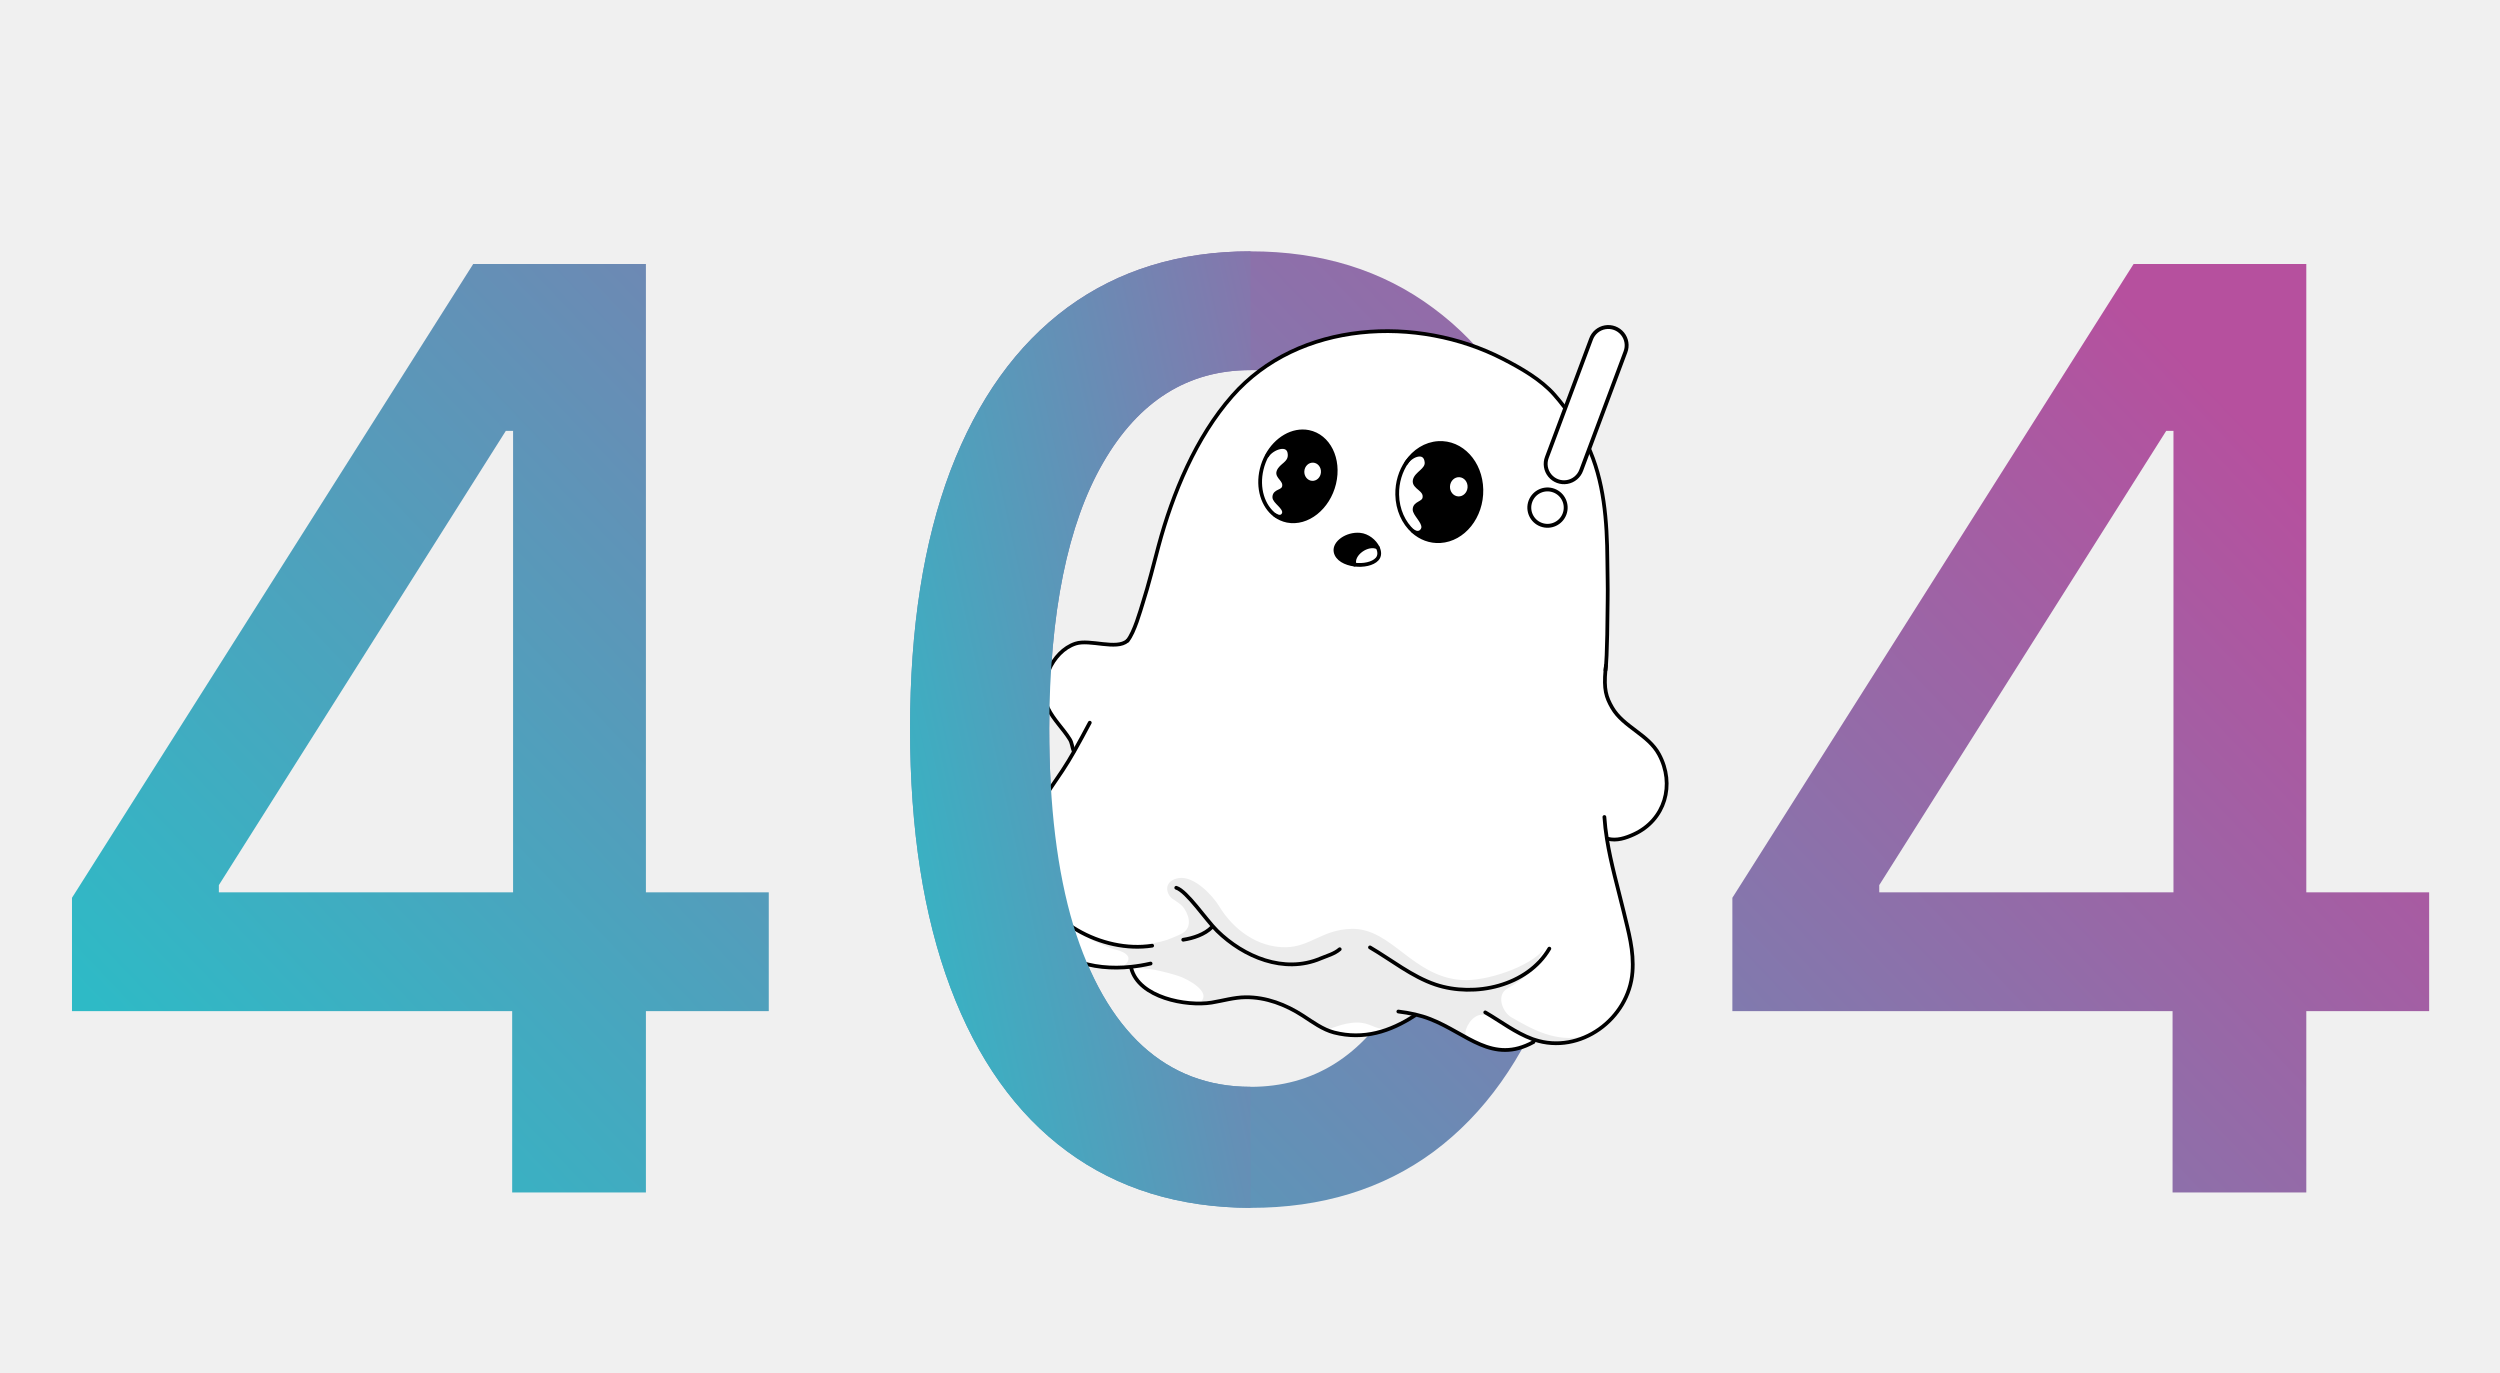
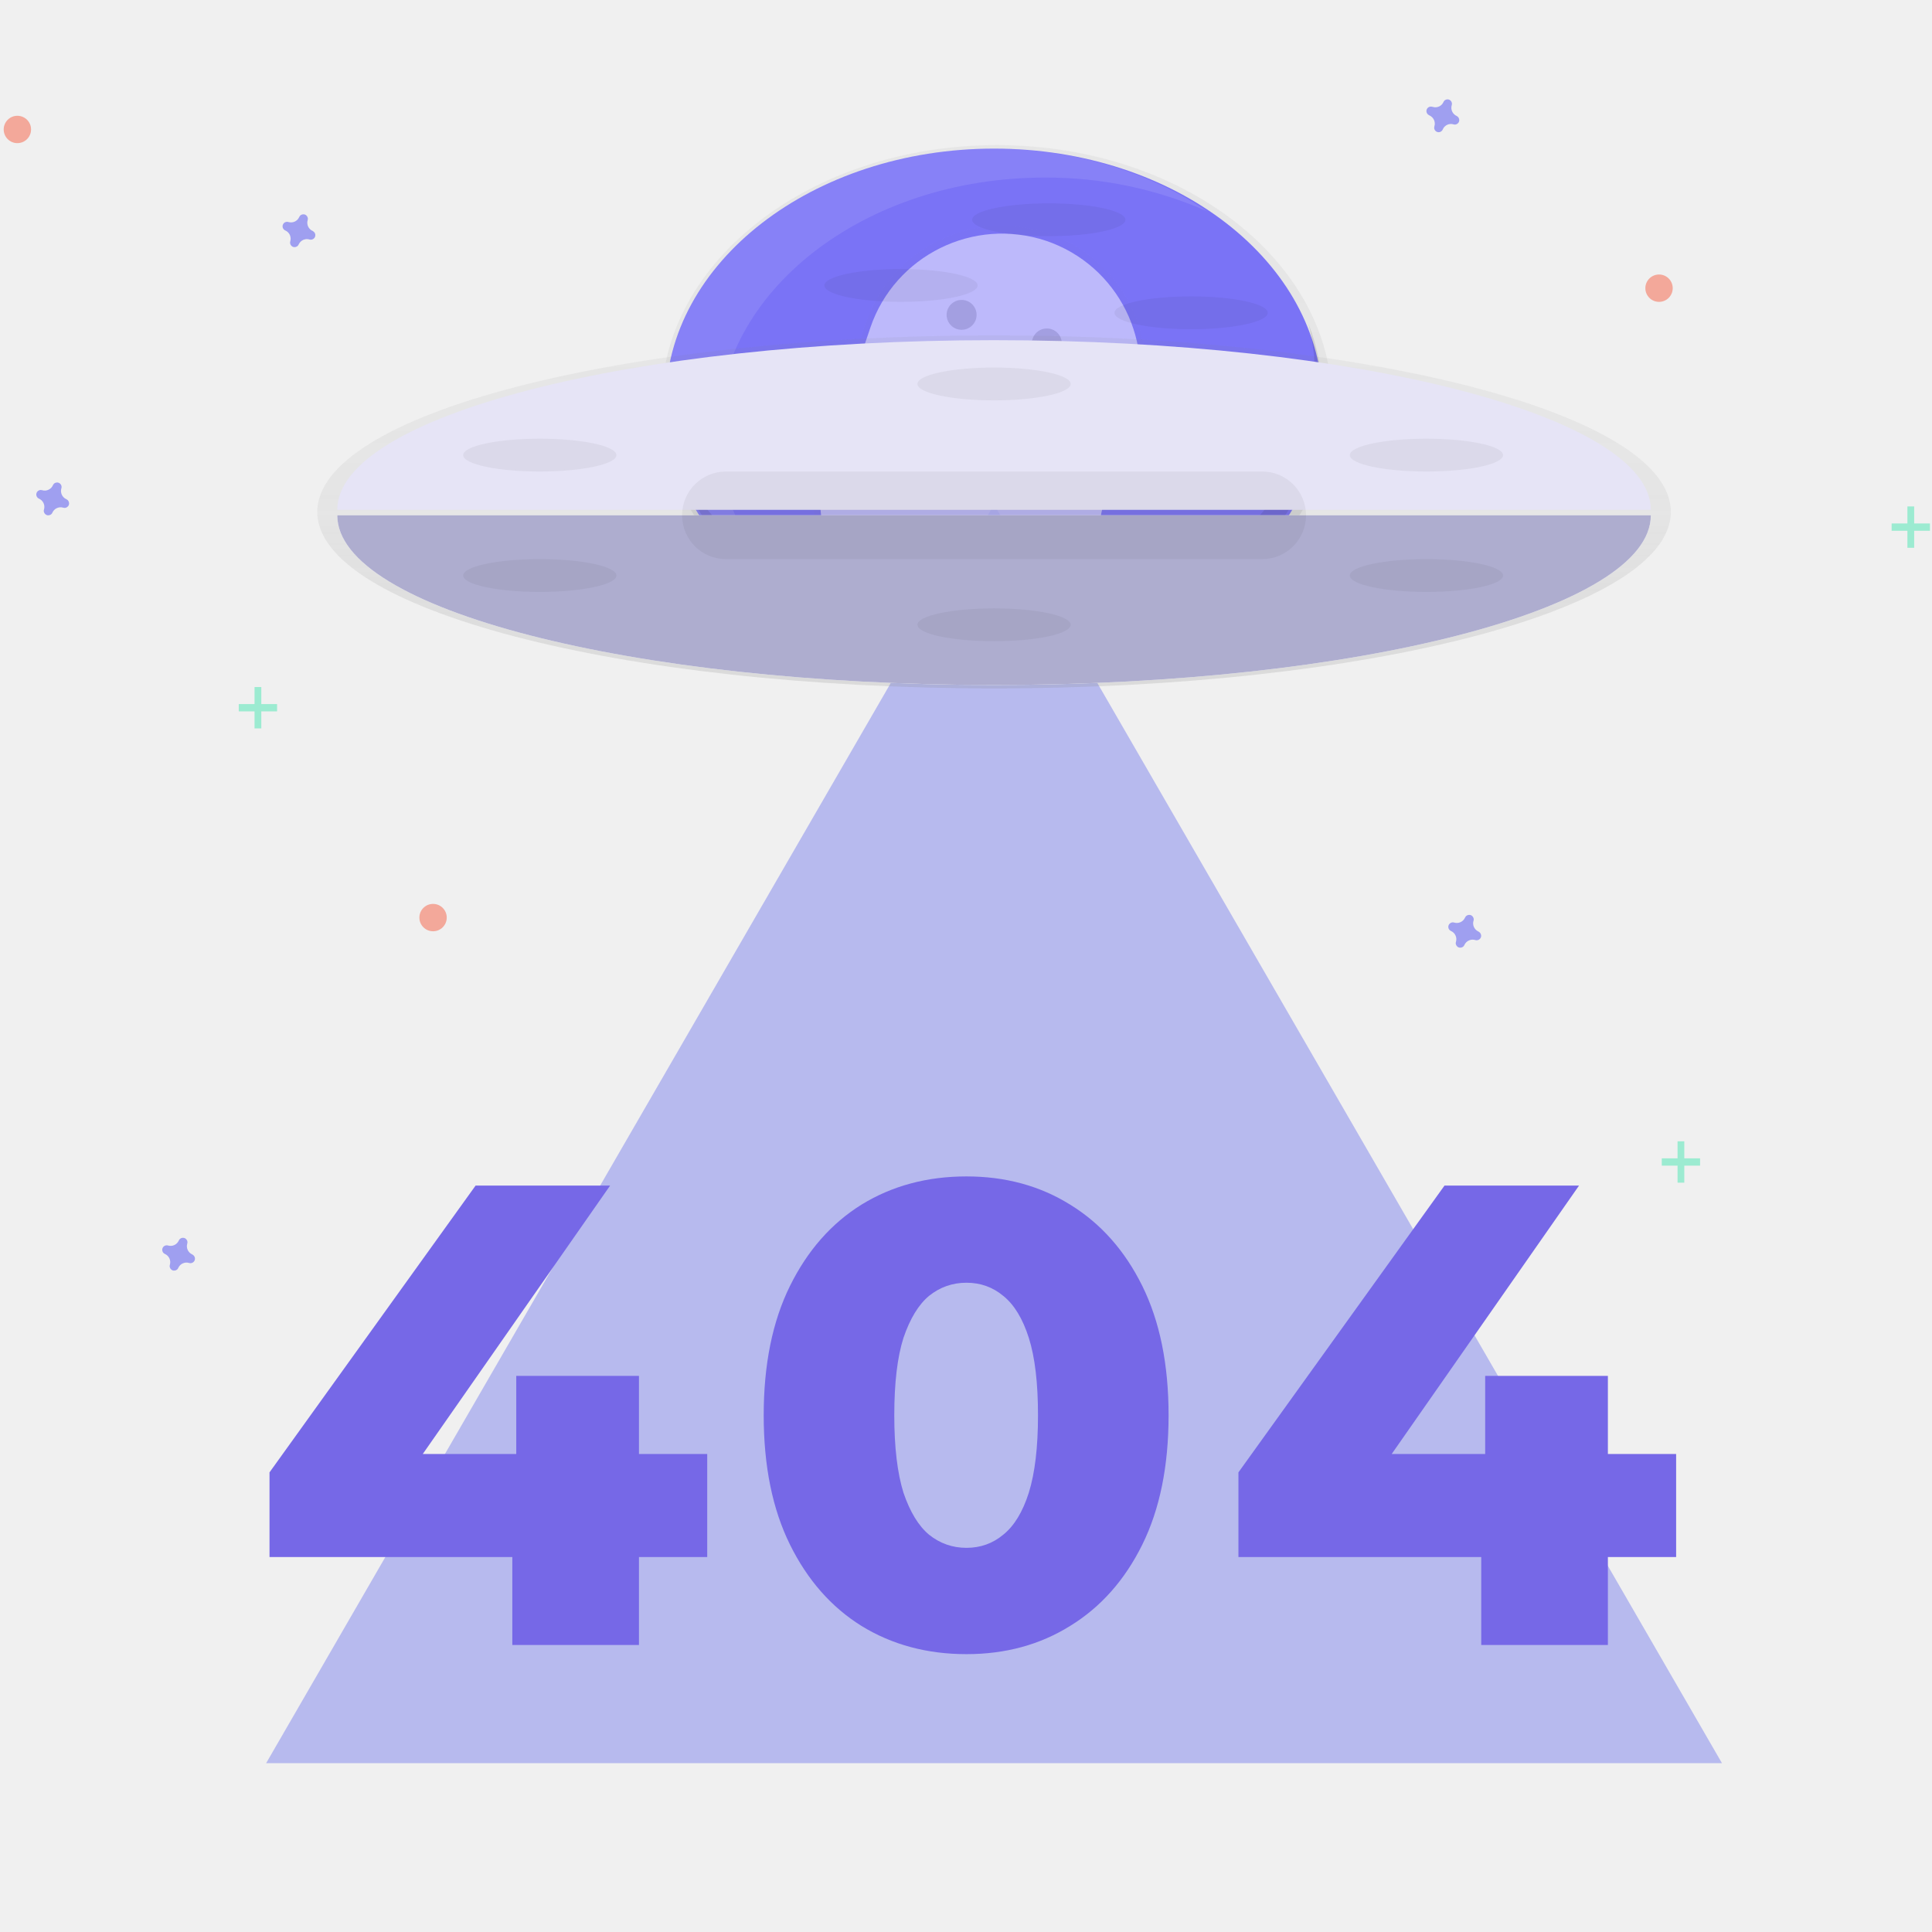
- <svg xmlns="http://www.w3.org/2000/svg" width="470" height="258" viewBox="0 0 470 258" fill="none">
-   <path d="M13.533 190.092v-21.307L88.96 49.637h16.79v31.364H95.096l-53.95 85.397v1.364h103.382v22.33H13.533Zm82.756 34.091v-40.569l.17-9.716V49.638h24.972v174.545H96.289Z" fill="url(#a)" />
-   <path d="M235.096 227.08c-13.466-.057-24.971-3.608-34.517-10.653-9.545-7.046-16.846-17.301-21.903-30.767-5.057-13.466-7.585-29.688-7.585-48.665 0-18.92 2.528-35.085 7.585-48.494 5.113-13.41 12.443-23.637 21.988-30.682 9.603-7.046 21.08-10.568 34.432-10.568 13.353 0 24.801 3.55 34.347 10.653 9.545 7.046 16.846 17.273 21.903 30.682 5.114 13.352 7.671 29.489 7.671 48.409 0 19.034-2.529 35.284-7.585 48.75-5.057 13.409-12.358 23.665-21.904 30.767-9.545 7.046-21.023 10.568-34.432 10.568Zm0-22.755c11.818 0 21.051-5.767 27.699-17.302 6.705-11.534 10.057-28.21 10.057-50.028 0-14.489-1.534-26.733-4.602-36.733-3.012-10.057-7.358-17.67-13.04-22.84-5.625-5.228-12.33-7.842-20.114-7.842-11.761 0-20.994 5.796-27.699 17.387-6.704 11.59-10.085 28.267-10.142 50.028 0 14.546 1.506 26.847 4.517 36.903 3.069 10 7.415 17.586 13.04 22.756 5.625 5.114 12.387 7.671 20.284 7.671Z" fill="url(#b)" />
-   <path d="M325.686 190.092v-21.307l75.426-119.148h16.79v31.364h-10.653L353.3 166.398v1.364h103.381v22.33H325.686Zm82.756 34.091v-40.569l.17-9.716V49.638h24.972v174.545h-25.142Z" fill="url(#c)" />
-   <path d="M254.651 106.141c-.609-1.937 2.514-4.164 4.363-3.207l.007.001c.374.781.401 1.598-.127 2.176-.824.906-2.591 1.245-4.243 1.037v-.007Z" fill="#fff" />
-   <path d="M259.013 102.934c-1.849-.956-4.972 1.271-4.363 3.207-1.716-.22-3.307-1.03-3.563-2.417-.315-1.701 2.118-3.417 4.556-3.201 1.463.124 2.812 1.228 3.37 2.411Z" fill="#000" />
-   <path d="M193.57 163.839a14.945 14.945 0 0 1-.267-6.428c.838-4.9 3.793-8.537 6.441-12.547a61.295 61.295 0 0 0 2.195-3.6l-.083-.049c-.3-.704-.297-1.526-.728-2.218-1.26-2.036-3.077-3.697-4.111-5.87-2.029-4.293.701-10.67 5.187-12.131 2.69-.878 7.699 1.265 9.748-.527l.047-.047c1.268-1.541 2.4-5.649 2.827-6.999 1.139-3.546 2.027-7.216 2.989-10.803 2.653-9.872 7.025-20.426 13.838-28.175 12.508-14.25 34.868-15.22 50.89-6.981 3.37 1.733 7.167 3.884 9.698 6.774a40.51 40.51 0 0 1 6.182 9.402c3.169 6.703 3.713 14.426 3.76 21.683.014 2.438.101 4.99.058 7.431-.04 2.377-.047 10.699-.407 13.235h-.007c-.329 3.613.11 5.069 1.264 7.062 2.081 3.597 6.791 5.028 8.798 8.757 3.071 5.68 1.144 12.355-4.721 15.046-1.509.695-3.241 1.274-4.893.835l-.174.025c.731 4.612 2.07 9.192 3.149 13.675.913 3.809 1.958 7.368 1.656 11.343-.668 8.833-9.856 15.613-18.459 12.724l-.151.445c-7.719 4.257-12.514-1.622-19.378-4.303a20.533 20.533 0 0 0-2.877-.887l-.049.199c-4.647 3.036-9.639 4.615-15.172 3.203-2.114-.541-4.068-1.988-5.866-3.158-3.232-2.092-6.918-3.522-10.815-3.472-2.121.02-4.262.66-6.346 1-4.759.773-13.677-.932-15.115-6.427l-.031-.298c-3.602.379-7.326.094-10.678-1.256-6.402-2.566-10.662-9.801-8.597-16.611l.198-.052Zm77.204-62.109c4.373-.263 7.828-4.603 7.726-9.694-.101-5.097-3.726-9.011-8.099-8.747-2.396.147-4.519 1.516-5.929 3.566-1.163 1.691-1.843 3.832-1.798 6.135.054 2.838 1.212 5.314 2.977 6.9 1.404 1.259 3.19 1.96 5.123 1.84Zm-11.881 3.381c.528-.578.502-1.395.128-2.176l-.008-.001c-.557-1.183-1.906-2.287-3.369-2.411-2.438-.216-4.871 1.5-4.557 3.201.256 1.387 1.848 2.197 3.564 2.424 1.652.208 3.419-.131 4.242-1.037ZM250.825 90.9c1.108-4.608-1.041-8.945-4.807-9.694-3.011-.593-6.141 1.295-7.838 4.437-.426.78-.756 1.645-.982 2.56-.859 3.565.24 6.968 2.523 8.674.667.498 1.437.85 2.284 1.021 3.767.743 7.713-2.39 8.82-6.998Z" fill="#fff" />
-   <path d="M283.345 185.873c-1.885 1.075-1.161 3.953.577 5.243a.801.801 0 0 0 .096.063c4.009 2.327 8.499 4.871 13.822 3.632-6.635 2.989-12.286-.885-18.178-3.814-1.626-.809-3.365.555-4.052 2.519-.553 1.994 1.211 2.235.864 2.162-.367-.089-1.816-.979-2.19-1.175-3.039-1.582-5.606-3.69-8.242-3.524-2.147.14-3.524 2.13-5.629 2.402-1.852.245-2.792-1.193-5.37-1.138-2.654 0-4.92 1.339-5.506 1.2-4.14-.972-6.644-4.192-10.679-5.566-4.127-1.402-9.071.285-13.243.58 2.38-1.961-2.514-4.474-4.031-4.967a43.926 43.926 0 0 0-4.366-1.137c-1.238-.267-3.208-.415-4.631-.364-1.013.027-2.021.084-2.938.067 1.995-.121 2.915-1.591 2.327-2.368-.427-.608-1.416-.944-2.037-1.099-1.531-.393-3.864-1.463-5.241-2.134 2.734.974 7.074 1.513 9.871 1.193 1.597-.176 3.263-.433 4.912-.972.213-.072 2.342-.945 2.523-1.069 1.961-.927 1.829-2.985.634-4.799-.777-1.169-2.188-1.576-2.717-2.328-.985-1.4-.521-3.029 1.662-3.394 2.937-.49 6.446 3.346 7.625 5.294 2.662 4.398 7.227 7.772 12.532 7.701 4.624-.08 6.821-3.304 12.303-3.453 7.603-.207 11.481 9.089 20.907 9.623 4.438.253 12.662-2.447 15.334-5.816-.253.471-1.867 3.235-2.018 3.454-1.124 1.62-3.238 3.025-4.921 3.984.007 0-.007-.001 0 0Z" fill="#ECECEC" />
-   <path d="M270.774 101.73c-1.934.119-3.72-.581-5.123-1.84l.023-.028c1.197.785 1.85-.175 1.897-.677.11-1.132-1.667-2.531-1.63-3.43.037-1.23 1.657-1.082 1.849-2.144.295-1.661-2.074-1.938-1.827-3.292.254-1.353 2.375-1.922 2.228-3.432-.223-2.343-2.774-1.363-3.698-.017l-.021-.015c1.41-2.05 3.532-3.42 5.929-3.567 4.373-.263 7.998 3.65 8.099 8.748.102 5.09-3.354 9.43-7.726 9.694Zm5.479-10.078c.078-1.192-.757-2.22-1.863-2.292-1.105-.072-2.066.84-2.144 2.031-.077 1.192.751 2.212 1.864 2.285 1.113.072 2.066-.832 2.143-2.024Zm-33.794-6.157c-.071-2.571-3.395-1.244-4.223.18l-.056-.032c1.697-3.142 4.827-5.03 7.839-4.438 3.766.75 5.914 5.087 4.807 9.695-1.107 4.608-5.054 7.74-8.82 6.998a5.686 5.686 0 0 1-2.285-1.021l.016-.02c1.159.695 1.577-.071 1.647-.377.246-1.116-1.844-2.139-1.814-3.038.044-1.23 1.609-.905 1.822-1.966.257-1.281-1.404-1.807-1.042-2.822.449-1.255 2.152-1.49 2.109-3.159Zm6.231 3.319c.074-1.142-.72-2.117-1.776-2.185-1.056-.069-1.977.794-2.051 1.936-.075 1.142.727 2.117 1.783 2.186 1.056.068 1.97-.803 2.044-1.937Z" fill="#000" />
-   <path d="M264.493 86.87c.924-1.346 3.476-2.326 3.699.017.147 1.51-1.974 2.079-2.228 3.432-.247 1.354 2.122 1.631 1.827 3.292-.192 1.062-1.812.913-1.849 2.144-.037.9 1.74 2.298 1.63 3.43-.047.502-.701 1.462-1.897.677l-.023.028c-1.765-1.586-2.924-4.063-2.977-6.9-.045-2.303.635-4.444 1.798-6.135l.02.016Zm9.898 2.49c1.106.072 1.941 1.1 1.863 2.292-.077 1.192-1.038 2.096-2.143 2.024-1.106-.072-1.941-1.093-1.864-2.285.078-1.192 1.031-2.103 2.144-2.03Zm-27.478-2.731c1.056.069 1.851 1.043 1.776 2.185-.074 1.142-.988 2.005-2.044 1.937-1.055-.069-1.857-1.051-1.783-2.186.074-1.135.996-2.005 2.051-1.936Zm-7.344 6.813c-.03.9 2.06 1.922 1.814 3.039-.07.305-.487 1.071-1.647.376l-.015.02c-2.283-1.706-3.382-5.109-2.523-8.673a10.7 10.7 0 0 1 .982-2.561l.055.032c.828-1.424 4.153-2.751 4.223-.18.043 1.67-1.659 1.905-2.109 3.16-.361 1.014 1.299 1.54 1.043 2.822-.214 1.06-1.779.735-1.823 1.965Z" fill="#fff" />
-   <path d="M221.134 166.9c2.014.629 5.585 6.039 7.693 8.108 4.997 4.89 12.576 8.102 19.436 5.187 1.201-.506 2.602-.862 3.604-1.741m-29.421-1.784c1.85-.276 4.037-.985 5.397-2.368m-22.963-38.436c-.969 1.805-1.923 3.617-2.94 5.397a61.523 61.523 0 0 1-2.196 3.6c-2.647 4.01-5.602 7.647-6.44 12.547a14.93 14.93 0 0 0 .267 6.428c2.452 9.303 13.652 15.389 23.034 13.952" stroke="#000" stroke-width=".705" stroke-linecap="round" stroke-linejoin="round" />
-   <path d="M193.372 163.891c-2.065 6.81 2.195 14.046 8.598 16.611 3.351 1.35 7.076 1.636 10.677 1.257a30.162 30.162 0 0 0 3.667-.613m41.244-3.036c3.981 2.321 7.912 5.512 12.309 6.987 7.382 2.478 17.295.296 21.41-6.756" stroke="#000" stroke-width=".705" stroke-linecap="round" stroke-linejoin="round" />
-   <path d="M279.225 190.328c2.92 1.683 5.664 3.844 8.897 5.021.106.035.218.079.325.107 8.602 2.889 17.79-3.891 18.458-12.724.302-3.975-.743-7.534-1.656-11.343-1.079-4.483-2.418-9.063-3.149-13.675a44.184 44.184 0 0 1-.475-4.12m-13.33 42.307c-7.719 4.257-12.514-1.621-19.378-4.303a20.533 20.533 0 0 0-2.877-.887 30.044 30.044 0 0 0-3.152-.544" stroke="#000" stroke-width=".705" stroke-linecap="round" stroke-linejoin="round" />
-   <path d="M265.991 190.91c-4.646 3.037-9.638 4.616-15.171 3.204-2.114-.542-4.068-1.988-5.867-3.158-3.231-2.092-6.917-3.522-10.814-3.473-2.122.021-4.262.661-6.346 1.001-4.759.772-13.677-.932-15.115-6.427m-10.823-40.842c-.3-.705-.297-1.527-.728-2.218-1.259-2.036-3.077-3.697-4.111-5.87-2.028-4.293.701-10.671 5.188-12.131 2.689-.878 7.698 1.265 9.748-.527m90.324 37.22c1.651.439 3.383-.14 4.893-.835 5.864-2.691 7.791-9.366 4.721-15.046-2.008-3.729-6.717-5.16-8.798-8.757-1.154-1.993-1.593-3.449-1.265-7.062.033-.272.058-.559.092-.86" stroke="#000" stroke-width=".705" stroke-linecap="round" stroke-linejoin="round" />
-   <path d="M301.834 125.989c.36-2.536.367-10.858.406-13.235.044-2.442-.043-4.993-.057-7.431-.048-7.257-.591-14.98-3.761-21.683a40.474 40.474 0 0 0-6.181-9.402c-2.531-2.89-6.328-5.04-9.699-6.774-16.021-8.239-38.381-7.27-50.889 6.98-6.814 7.75-11.185 18.304-13.839 28.176-.961 3.587-1.849 7.257-2.988 10.803-.427 1.35-1.559 5.458-2.828 6.998" stroke="#000" stroke-width=".705" stroke-linecap="round" stroke-linejoin="round" />
-   <path d="M239.72 96.877c-2.283-1.706-3.382-5.11-2.522-8.673a10.65 10.65 0 0 1 .981-2.561c1.697-3.142 4.827-5.03 7.839-4.437 3.766.75 5.914 5.086 4.806 9.694-1.107 4.608-5.053 7.74-8.82 6.998a5.677 5.677 0 0 1-2.284-1.021Zm25.931 3.013c-1.764-1.586-2.923-4.063-2.976-6.9-.045-2.303.635-4.444 1.798-6.135 1.409-2.05 3.532-3.42 5.928-3.566 4.373-.264 7.998 3.65 8.099 8.747.102 5.09-3.353 9.43-7.726 9.694-1.933.12-3.719-.581-5.123-1.84Z" stroke="#000" stroke-width=".705" stroke-linecap="round" stroke-linejoin="round" />
-   <path d="M239.736 96.857c1.159.695 1.577-.07 1.647-.376.246-1.116-1.844-2.14-1.814-3.039.044-1.23 1.609-.905 1.822-1.965.257-1.282-1.404-1.808-1.042-2.823.449-1.254 2.152-1.49 2.109-3.158-.071-2.572-3.395-1.245-4.223.18m27.439 14.186c1.197.785 1.85-.175 1.897-.677.11-1.132-1.667-2.531-1.63-3.43.037-1.23 1.657-1.082 1.849-2.144.295-1.661-2.074-1.938-1.827-3.292.254-1.353 2.375-1.922 2.228-3.432-.223-2.343-2.774-1.363-3.698-.017a1.98 1.98 0 0 0-.105.16m-19.526 1.536c.074-1.142.996-2.005 2.051-1.937 1.056.069 1.851 1.044 1.776 2.185-.074 1.142-.988 2.006-2.044 1.937-1.055-.069-1.857-1.05-1.783-2.186Zm27.385 2.825c.078-1.192 1.031-2.103 2.144-2.03 1.113.072 1.941 1.099 1.863 2.291-.077 1.192-1.038 2.096-2.143 2.024-1.106-.072-1.941-1.093-1.864-2.285Zm-13.234 11.543c-.558-1.183-1.907-2.287-3.37-2.411-2.438-.216-4.871 1.5-4.556 3.201.256 1.387 1.847 2.197 3.563 2.424 1.652.208 3.419-.131 4.243-1.037.528-.578.501-1.395.127-2.176" stroke="#000" stroke-width=".705" stroke-linecap="round" stroke-linejoin="round" />
-   <path d="m259.021 102.935-.007-.001c-1.849-.957-4.972 1.27-4.363 3.207" stroke="#000" stroke-width=".705" stroke-linecap="round" stroke-linejoin="round" />
-   <path d="m302.78 73.661 2.797-7.486a3.45 3.45 0 1 0-6.463-2.415l-2.797 7.486-5.501 14.72a3.45 3.45 0 1 0 6.463 2.415l5.501-14.72Zm-15.055 20.576a3.42 3.42 0 1 0 6.409 2.393 3.42 3.42 0 0 0-6.409-2.393Z" fill="#fff" stroke="#000" stroke-width=".733" />
-   <path d="M200.579 216.427c9.546 7.046 21.052 10.597 34.518 10.654v-22.756c-7.898 0-14.66-2.557-20.285-7.671-5.625-5.17-9.971-12.755-13.039-22.755-3.012-10.057-4.517-22.358-4.517-36.904.056-21.761 3.437-38.437 10.142-50.028 6.704-11.591 15.937-17.386 27.699-17.386V47.25c-13.353 0-24.83 3.523-34.432 10.568-9.546 7.046-16.875 17.273-21.989 30.682-5.057 13.409-7.585 29.574-7.585 48.494 0 18.978 2.528 35.199 7.585 48.665 5.057 13.466 12.358 23.722 21.903 30.767Z" fill="url(#d)" />
+ <svg xmlns="http://www.w3.org/2000/svg" width="350" height="350" viewBox="0 0 350 350" fill="none">
+   <g clip-path="url(#a)">
+     <path d="M180.578 120.03c33.553 0 60.753-20.986 60.753-46.874 0-25.887-27.2-46.873-60.753-46.873s-60.753 20.986-60.753 46.873c0 25.888 27.2 46.874 60.753 46.874Z" fill="url(#b)" opacity=".8" />
+     <path d="M180.082 119.133c32.856 0 59.49-20.642 59.49-46.105 0-25.463-26.634-46.104-59.49-46.104-32.855 0-59.49 20.641-59.49 46.104s26.635 46.105 59.49 46.105Z" fill="#7A73F6" />
+     <path opacity=".1" d="M130.017 78.368c0-25.514 26.514-46.198 59.222-46.198a72.173 72.173 0 0 1 29.512 6.134c-10.409-7.079-24.028-11.38-38.933-11.38-32.708 0-59.226 20.683-59.226 46.197 0 17.131 11.956 32.085 29.719 40.063-12.436-8.47-20.294-20.925-20.294-34.816Z" fill="#fff" />
+     <path opacity=".3" d="m180.083 91.371 65.934 114.025 65.935 114.02H48.213l65.935-114.02 65.935-114.025Z" fill="#333CEA" />
+     <g opacity=".5">
+       <path d="m201.033 90.332 5.143-15.2c3.631-10.868-.297-22.823-9.677-29.45l.042-.025a25.689 25.689 0 0 0-6.587-3.324l-.071-.025-.079-.025a25.768 25.768 0 0 0-7.049-1.32c-.849-.044-1.7-.044-2.549 0a26.09 26.09 0 0 0-4.375.602 17.76 17.76 0 0 0-1.214.307c-.38.112-.805.233-1.201.362-.793.261-1.573.556-2.336.893-.384.166-.763.34-1.135.527a25.647 25.647 0 0 0-3.232 1.895 25.76 25.76 0 0 0-9.878 13.028l-8.083 23.95a25.59 25.59 0 0 0-.809 13.476c.12.594.271 1.18.417 1.762.112.386.229.772.358 1.154.192.57.417 1.139.63 1.696a26.179 26.179 0 0 0 1.606 3.236c.405.694.834 1.371 1.318 2.027.351.49.722.972 1.106 1.437a25.281 25.281 0 0 0 1.635 1.799 25.792 25.792 0 0 0 8.759 5.771l.142.058c.176-.312.371-.613.584-.902 1.251-1.707 3.428-2.908 5.502-2.459.15.033.3.079.45.125 1.051.369 2.086 1.03 3.099 1.354a2.79 2.79 0 0 0 2.34-.029c2.027-1.076 1.277-4.47 3.016-5.957.081-.069.166-.133.254-.192a.768.768 0 0 1-.066-.095c1.343-.831 3.203-.278 4.751.257 1.668.586 3.845.981 5.005-.378.784-.93.726-2.347 1.472-3.323.868-1.122 2.503-1.246 3.917-1.047h.071c2.711 1.113 5.673-.735 5.464-3.647-.246-3.864.98-7.524 1.26-8.318Z" fill="url(#c)" opacity=".3" />
+       <path d="M164.969 112.762c1.218-1.662 3.308-2.825 5.31-2.372 2.002.452 3.9 2.351 5.681 1.4 2.436-1.296.709-6.062 4.663-6.415a5.214 5.214 0 0 1 2.407.416c1.669.677 4.28 1.441 5.564-.083.755-.898.701-2.264 1.423-3.195.834-1.08 2.423-1.217 3.779-1.009l.067.02c2.615 1.076 5.476-.71 5.272-3.518-.263-3.74.93-7.262 1.189-8.027l4.955-14.669c4.388-13.09-2.667-27.253-15.788-31.693-13.143-4.364-27.357 2.663-31.813 15.728l-7.813 23.07c-4.215 12.594 2.152 26.279 14.524 31.219.176-.302.37-.593.58-.872Z" fill="#fff" />
+       <path opacity=".2" d="M174.204 59.744a2.71 2.71 0 0 0 2.716-2.704 2.71 2.71 0 0 0-2.716-2.705 2.71 2.71 0 0 0-2.715 2.705 2.71 2.71 0 0 0 2.715 2.704Zm15.442 5.172a2.71 2.71 0 0 0 2.715-2.704 2.71 2.71 0 0 0-2.715-2.705 2.71 2.71 0 0 0-2.716 2.705 2.71 2.71 0 0 0 2.716 2.704Z" fill="#000" />
+     </g>
+     <path opacity=".1" d="M237.035 58.652a36.462 36.462 0 0 1 1.161 9.152c0 25.49-26.671 46.153-59.573 46.153-26.928-.017-49.68-13.854-57.039-32.84 5.466 21.12 29.537 37.025 58.412 37.025 32.902 0 59.577-20.664 59.577-46.153a36.678 36.678 0 0 0-2.538-13.337Z" fill="#000" />
+     <path d="M180.082 124.706c67.714 0 122.607-14.318 122.607-31.98s-54.893-31.98-122.607-31.98S57.476 75.064 57.476 92.726s54.892 31.98 122.606 31.98Z" fill="url(#d)" opacity=".8" />
+     <path d="M180.082 61.626c-65.708 0-118.98 13.759-118.98 30.736h237.96c0-16.977-53.271-30.736-118.98-30.736Z" fill="#E6E4F6" />
+     <path d="M180.082 124.091c65.709 0 118.98-13.761 118.98-30.737H61.102c0 16.976 53.272 30.737 118.98 30.737Z" fill="#fff" />
+     <path d="M180.082 124.091c65.709 0 118.98-13.761 118.98-30.737H61.102c0 16.976 53.272 30.737 118.98 30.737Z" fill="#AEADCF" />
+     <rect opacity=".05" x="123.566" y="85.422" width="113.031" height="15.864" rx="7.932" fill="#000" />
+     <path opacity=".5" d="M56.648 41.845a1.634 1.634 0 0 1-.911-1.972.83.83 0 0 0 .035-.182.817.817 0 0 0-1.47-.541.806.806 0 0 0-.09.16 1.631 1.631 0 0 1-1.972.91.891.891 0 0 0-.183-.036.818.818 0 0 0-.382 1.563 1.634 1.634 0 0 1 .911 1.971.835.835 0 0 0-.035.178.817.817 0 0 0 1.47.546.731.731 0 0 0 .09-.164 1.631 1.631 0 0 1 1.973-.888.818.818 0 0 0 .724-1.434.713.713 0 0 0-.16-.111Zm211.188 126.912a1.632 1.632 0 0 1-.892-1.972.804.804 0 0 0 .036-.182.823.823 0 0 0-1.477-.541.752.752 0 0 0-.089.159 1.64 1.64 0 0 1-1.981.911.863.863 0 0 0-.182-.036.821.821 0 0 0-.823.533.814.814 0 0 0 .439 1.03 1.632 1.632 0 0 1 .892 1.972.882.882 0 0 0-.036.177.822.822 0 0 0 1.477.546.764.764 0 0 0 .089-.164 1.64 1.64 0 0 1 1.98-.888.819.819 0 0 0 1.006-.497.813.813 0 0 0-.278-.937.733.733 0 0 0-.161-.111ZM34.835 227.256a1.634 1.634 0 0 1-.911-1.972.826.826 0 0 0 .035-.182.817.817 0 0 0-1.56-.382 1.63 1.63 0 0 1-1.972.91.817.817 0 0 0-.564 1.528 1.633 1.633 0 0 1 .91 1.971.851.851 0 0 0-.035.178.816.816 0 0 0 1.47.546.74.74 0 0 0 .09-.164 1.63 1.63 0 0 1 1.972-.888.816.816 0 0 0 .724-1.434.672.672 0 0 0-.16-.111ZM12.008 90.428a1.634 1.634 0 0 1-.888-1.971.83.83 0 0 0 .035-.182.817.817 0 0 0-1.47-.542.806.806 0 0 0-.09.16 1.631 1.631 0 0 1-1.973.91.897.897 0 0 0-.182-.035.818.818 0 0 0-.382 1.563 1.633 1.633 0 0 1 .911 1.97.839.839 0 0 0-.036.178.817.817 0 0 0 1.471.547.734.734 0 0 0 .09-.165 1.631 1.631 0 0 1 1.972-.888c.06.019.12.03.183.036a.818.818 0 0 0 .542-1.47.716.716 0 0 0-.183-.11Zm251.863-69.429a1.625 1.625 0 0 1-.873-1.956.81.81 0 0 0-.49-.993.8.8 0 0 0-.922.275.847.847 0 0 0-.087.159 1.599 1.599 0 0 1-1.94.88.853.853 0 0 0-.179-.035.803.803 0 0 0-.918.51.814.814 0 0 0 .363.992.711.711 0 0 0 .158.093 1.625 1.625 0 0 1 .873 1.956.878.878 0 0 0-.035.176.812.812 0 0 0 .535.848.8.8 0 0 0 .942-.328.765.765 0 0 0 .088-.163 1.598 1.598 0 0 1 1.939-.881c.059.018.119.03.179.035a.803.803 0 0 0 .806-.529.813.813 0 0 0-.273-.93.677.677 0 0 0-.166-.11Z" fill="#4D4DF0" />
+     <g opacity=".5" fill="#47E6B1">
+       <path d="M46.112 124.465h1.225v7.491h-1.225z" />
+       <path d="M50.195 127.55v1.322h-6.94v-1.322h6.94Z" />
+     </g>
+     <g opacity=".5" fill="#47E6B1">
+       <path d="M345.546 91.746h1.225v7.491h-1.225z" />
+       <path d="M349.629 94.83v1.322h-6.941V94.83h6.941Z" />
+     </g>
+     <g opacity=".5" fill="#47E6B1">
+       <path d="M303.903 206.76h1.225v7.491h-1.225z" />
+       <path d="M307.986 209.844v1.322h-6.941v-1.322h6.941Z" />
+     </g>
+     <path opacity=".5" d="M300.55 54.685a2.478 2.478 0 1 0 0-4.956 2.478 2.478 0 0 0 0 4.956ZM3.1 25.932a2.479 2.479 0 1 0 0-4.957 2.479 2.479 0 0 0 0 4.957Zm75.353 142.776a2.479 2.479 0 1 0 0-4.958 2.479 2.479 0 0 0 0 4.958Z" fill="#F55F44" />
+     <path opacity=".05" d="M97.788 85.422c7.666 0 13.881-1.332 13.881-2.974 0-1.643-6.215-2.975-13.881-2.975s-13.881 1.332-13.881 2.975c0 1.642 6.215 2.974 13.88 2.974Zm0 21.813c7.666 0 13.881-1.332 13.881-2.974 0-1.643-6.215-2.975-13.881-2.975s-13.881 1.332-13.881 2.975c0 1.642 6.215 2.974 13.88 2.974Zm160.623-21.813c7.666 0 13.881-1.332 13.881-2.974 0-1.643-6.215-2.975-13.881-2.975s-13.881 1.332-13.881 2.975c0 1.642 6.215 2.974 13.881 2.974Zm0 21.813c7.666 0 13.881-1.332 13.881-2.974 0-1.643-6.215-2.975-13.881-2.975s-13.881 1.332-13.881 2.975c0 1.642 6.215 2.974 13.881 2.974Zm-78.329-34.703c7.666 0 13.881-1.331 13.881-2.974 0-1.643-6.215-2.975-13.881-2.975s-13.881 1.332-13.881 2.975 6.215 2.974 13.881 2.974Zm9.915-29.744c7.667 0 13.881-1.332 13.881-2.975s-6.214-2.974-13.881-2.974c-7.666 0-13.881 1.331-13.881 2.974 0 1.643 6.215 2.975 13.881 2.975Zm-26.77 11.898c7.666 0 13.881-1.332 13.881-2.975s-6.215-2.974-13.881-2.974c-7.667 0-13.881 1.331-13.881 2.974 0 1.643 6.214 2.975 13.881 2.975Zm52.55 4.957c7.666 0 13.881-1.332 13.881-2.974 0-1.643-6.215-2.975-13.881-2.975-7.667 0-13.881 1.332-13.881 2.975 0 1.642 6.214 2.974 13.881 2.974Zm-35.695 56.516c7.666 0 13.881-1.332 13.881-2.975s-6.215-2.974-13.881-2.974-13.881 1.331-13.881 2.974c0 1.643 6.215 2.975 13.881 2.975Z" fill="#000" />
+     <path d="M48.825 282.07v-15.336l37.33-51.951h24.37l-36.259 51.951-11.175-3.328h65.028v18.664H48.825ZM92.811 298v-15.93l.714-18.664v-14.147h22.23V298H92.811Zm82.274 1.664c-7.133 0-13.473-1.704-19.021-5.112-5.468-3.407-9.788-8.321-12.958-14.741-3.17-6.419-4.755-14.226-4.755-23.419 0-9.194 1.585-17 4.755-23.42 3.17-6.419 7.49-11.333 12.958-14.741 5.548-3.408 11.888-5.112 19.021-5.112 7.054 0 13.315 1.704 18.783 5.112 5.548 3.408 9.907 8.322 13.077 14.741 3.17 6.42 4.755 14.226 4.755 23.42 0 9.193-1.585 17-4.755 23.419-3.17 6.42-7.529 11.334-13.077 14.741-5.468 3.408-11.729 5.112-18.783 5.112Zm0-19.258c2.536 0 4.755-.793 6.657-2.378 1.982-1.585 3.527-4.121 4.637-7.608 1.109-3.567 1.664-8.243 1.664-14.028 0-5.865-.555-10.541-1.664-14.028-1.11-3.487-2.655-6.024-4.637-7.609-1.902-1.585-4.121-2.377-6.657-2.377-2.536 0-4.795.792-6.776 2.377-1.902 1.585-3.448 4.122-4.637 7.609-1.109 3.487-1.664 8.163-1.664 14.028 0 5.785.555 10.461 1.664 14.028 1.189 3.487 2.735 6.023 4.637 7.608 1.981 1.585 4.24 2.378 6.776 2.378Zm49.269 1.664v-15.336l37.329-51.951h24.371l-36.259 51.951-11.175-3.328h65.028v18.664h-79.294ZM268.34 298v-15.93l.714-18.664v-14.147h22.23V298H268.34Z" fill="#7668E7" />
+   </g>
  <defs>
-     <linearGradient id="a" x1="456.681" y1="115.038" x2="189.712" y2="369.453" gradientUnits="userSpaceOnUse">
-       <stop stop-color="#B6509E" />
-       <stop offset="1" stop-color="#2EBAC6" />
+     <linearGradient id="b" x1="241.334" y1="120.034" x2="241.334" y2="26.283" gradientUnits="userSpaceOnUse">
+       <stop stop-color="gray" stop-opacity=".25" />
+       <stop offset=".54" stop-color="gray" stop-opacity=".12" />
+       <stop offset="1" stop-color="gray" stop-opacity=".1" />
    </linearGradient>
-     <linearGradient id="b" x1="456.681" y1="115.038" x2="189.712" y2="369.453" gradientUnits="userSpaceOnUse">
-       <stop stop-color="#B6509E" />
-       <stop offset="1" stop-color="#2EBAC6" />
+     <linearGradient id="c" x1="195.297" y1="132.392" x2="230.156" y2="64.392" gradientUnits="userSpaceOnUse">
+       <stop stop-color="gray" stop-opacity=".25" />
+       <stop offset=".54" stop-color="gray" stop-opacity=".12" />
+       <stop offset="1" stop-color="gray" stop-opacity=".1" />
    </linearGradient>
-     <linearGradient id="c" x1="456.681" y1="115.038" x2="189.712" y2="369.453" gradientUnits="userSpaceOnUse">
-       <stop stop-color="#B6509E" />
-       <stop offset="1" stop-color="#2EBAC6" />
+     <linearGradient id="d" x1="302.689" y1="124.706" x2="302.689" y2="60.746" gradientUnits="userSpaceOnUse">
+       <stop stop-color="gray" stop-opacity=".25" />
+       <stop offset=".54" stop-color="gray" stop-opacity=".12" />
+       <stop offset="1" stop-color="gray" stop-opacity=".1" />
    </linearGradient>
-     <linearGradient id="d" x1="294" y1="63" x2="143.767" y2="95.993" gradientUnits="userSpaceOnUse">
-       <stop stop-color="#B6509E" />
-       <stop offset="1" stop-color="#2EBAC6" />
-     </linearGradient>
+     <clipPath id="a">
+       <path fill="#fff" d="M0 0h350v350H0z" />
+     </clipPath>
  </defs>
</svg>
